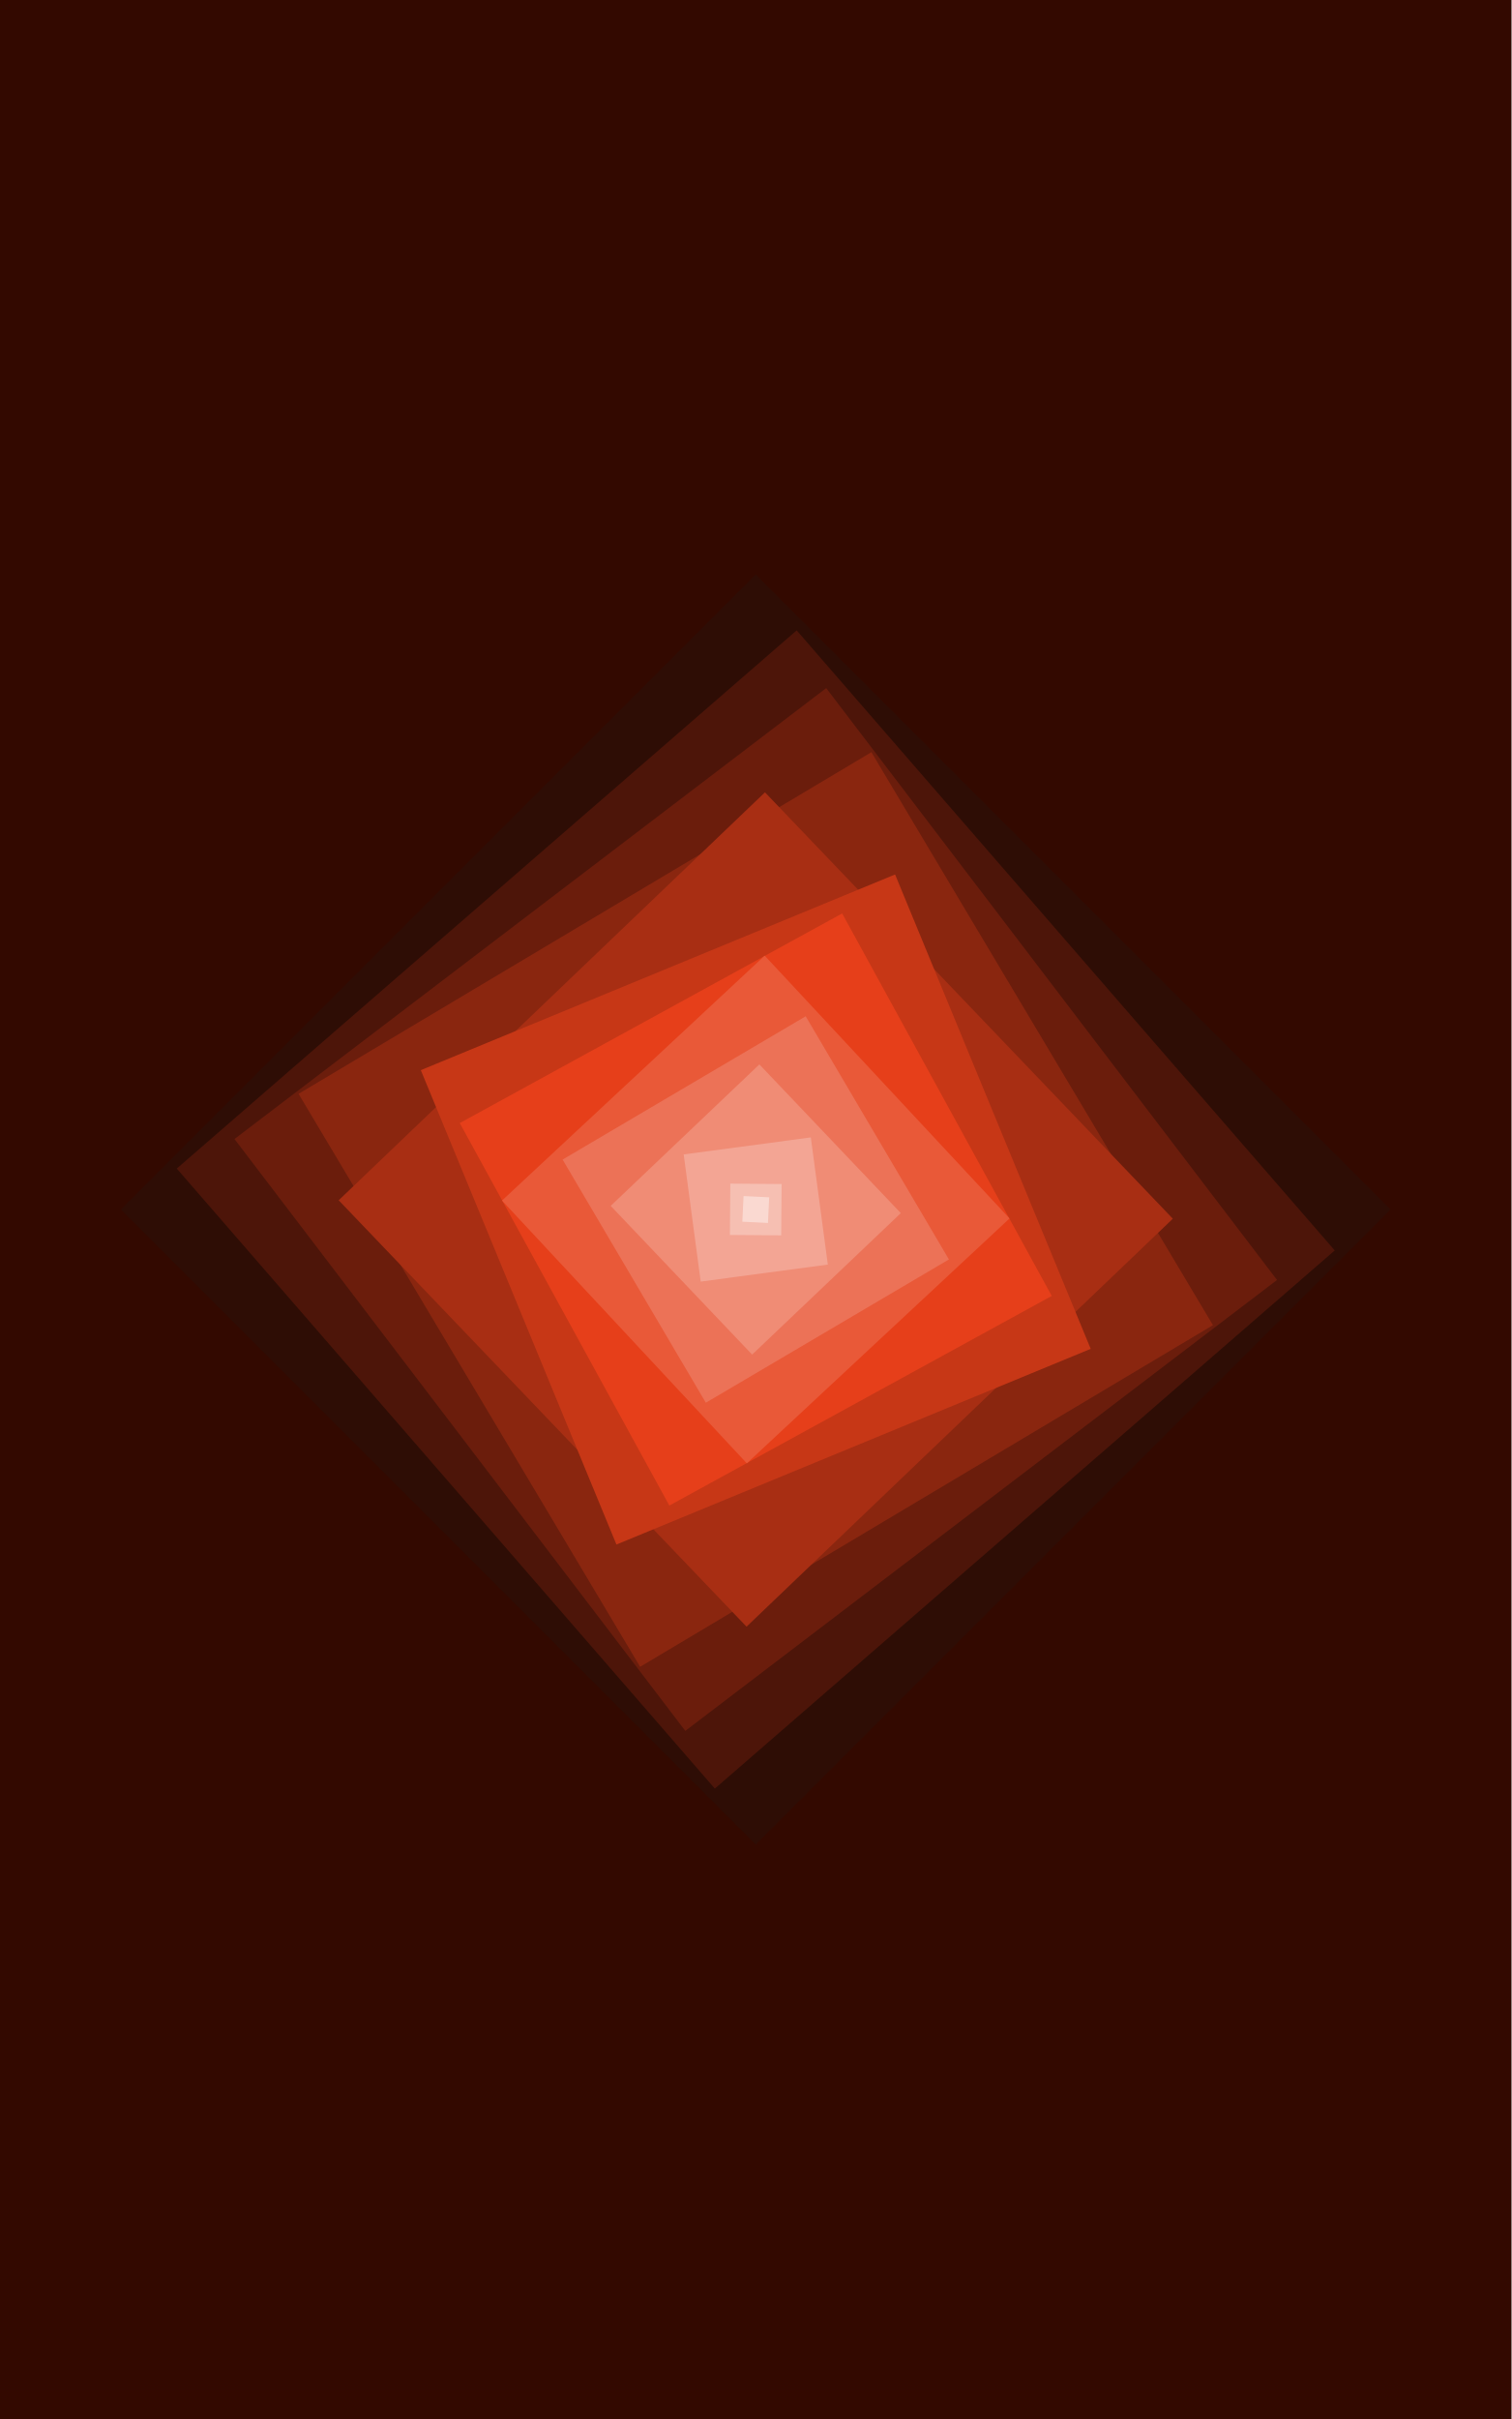
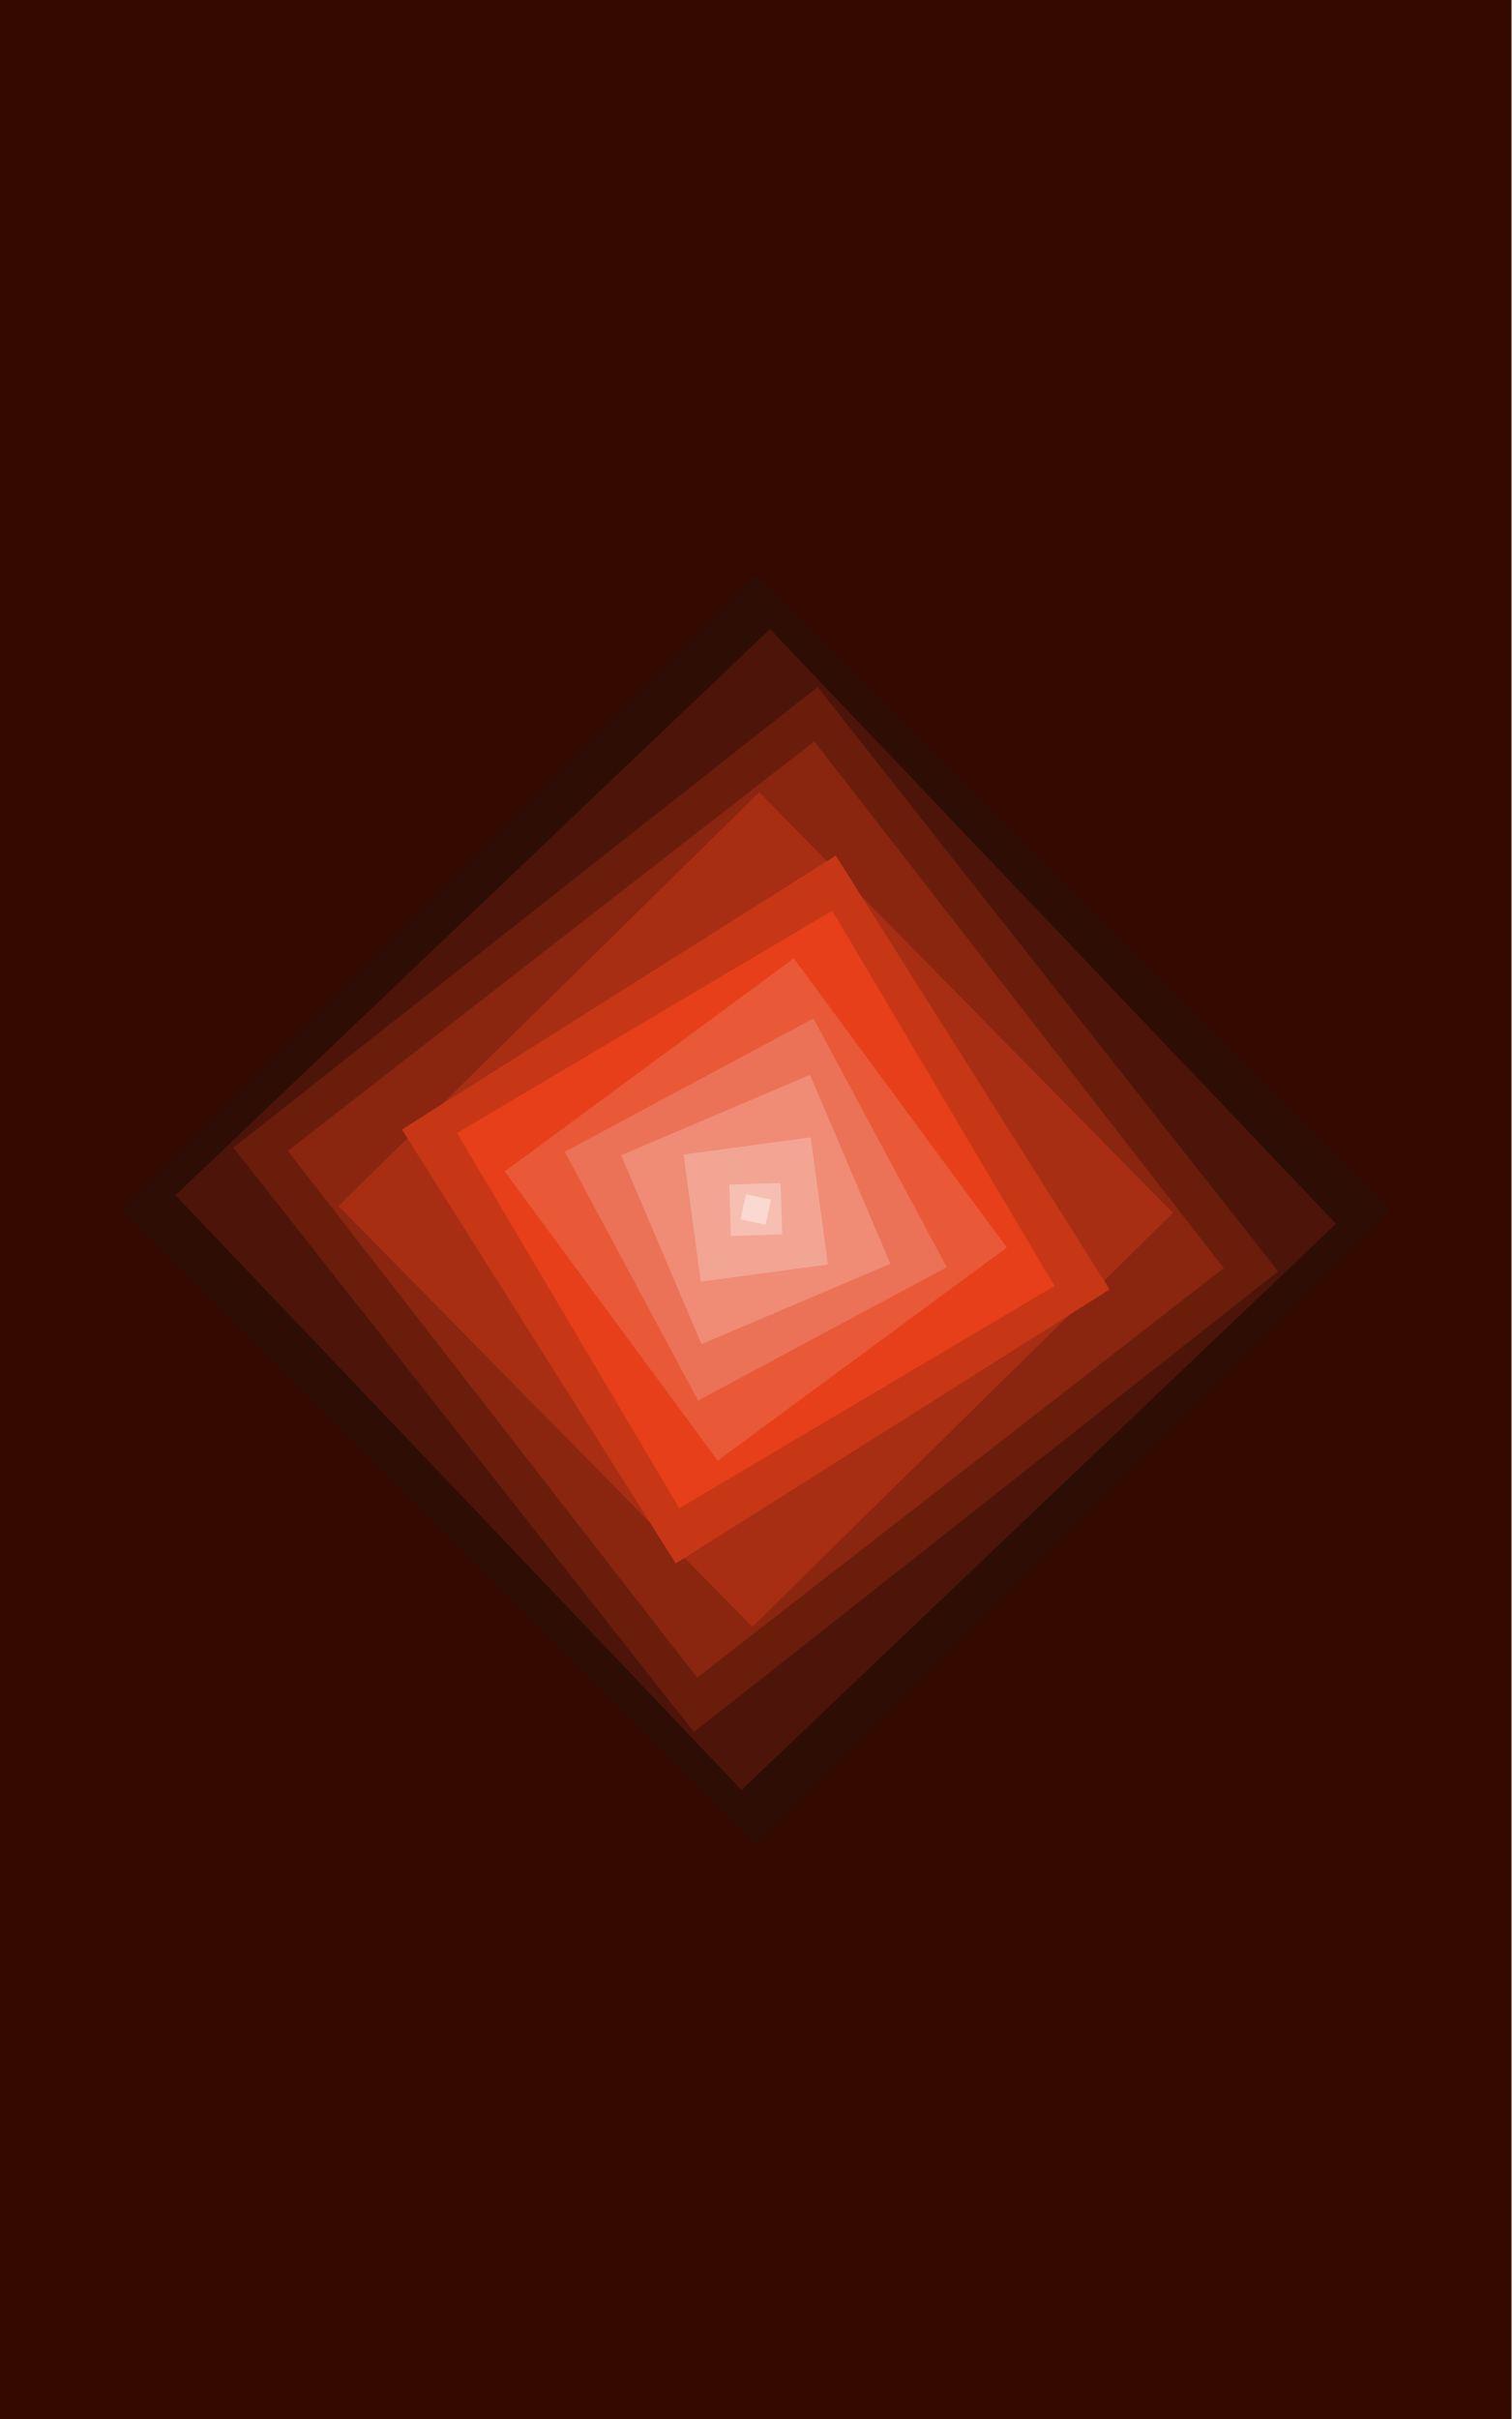
<svg xmlns="http://www.w3.org/2000/svg" viewBox="0 0 500 800" width="500" height="800" version="1.1">
  <rect width="500" height="800" fill="hsl(10,100%, 10%)" />
  <path d="M460,400L250,610L40,400L250,190z" fill="hsl(11,80%, 10%  )" />
-   <path d="M441.522,413.535L236.465,591.522L58.478,386.465L263.535,208.478z" fill="hsl(11,80%, 16.667%  )" />
-   <path d="M422.432,423.304L226.696,572.432L77.568,376.696L273.304,227.568z" fill="hsl(11,80%, 23.333%  )" />
-   <path d="M401.238,438.251L211.749,551.238L98.762,361.749L288.251,248.762z" fill="hsl(11,80%, 30%  )" />
-   <path d="M387.966,403.049L246.951,537.966L112.034,396.951L253.049,262.034z" fill="hsl(11,80%, 36.667%  )" />
-   <path d="M360.797,446.088L203.912,510.797L139.203,353.912L296.088,289.203z" fill="hsl(11,80%, 43.333%  )" />
-   <path d="M347.913,428.582L221.418,497.913L152.087,371.418L278.582,302.087z" fill="hsl(11,80%, 50%  )" />
-   <path d="M333.948,402.959L247.041,483.948L166.052,397.041L252.959,316.052z" fill="hsl(11,80%, 56.667%  )" />
-   <path d="M313.9,416.514L233.486,463.9L186.1,383.486L266.514,336.1z" fill="hsl(11,80%, 63.333%  )" />
-   <path d="M297.985,401.198L248.802,447.985L202.015,398.802L251.198,352.015z" fill="hsl(11,80%, 70%  )" />
-   <path d="M273.841,418.21L231.79,423.841L226.159,381.79L268.21,376.159z" fill="hsl(11,80%, 76.667%  )" />
-   <path d="M258.416,408.554L241.446,408.416L241.584,391.446L258.554,391.584z" fill="hsl(11,80%, 83.333%  )" />
-   <path d="M245.963,395.562L254.438,395.963L254.037,404.438L245.562,404.037z" fill="hsl(11,80%, 90%  )" />
+   <path d="M441.942,404.707L245.293,591.942L58.058,395.293L254.707,208.058z" fill="hsl(11,80%, 16.667%  )" />
+   <path d="M422.794,420.45L229.55,572.794L77.206,379.55L270.45,227.206z" fill="hsl(11,80%, 23.333%  )" />
+   <path d="M404.792,419.375L230.625,554.792L95.208,380.625L269.375,245.208z" fill="hsl(11,80%, 30%  )" />
+   <path d="M387.995,401.14L248.86,537.995L112.005,398.86L251.14,262.005z" fill="hsl(11,80%, 36.667%  )" />
+   <path d="M367.048,426.455L223.545,517.048L132.952,373.545L276.455,282.952z" fill="hsl(11,80%, 43.333%  )" />
+   <path d="M348.813,425.298L224.702,498.813L151.187,374.702L275.298,301.187z" fill="hsl(11,80%, 50%  )" />
+   <path d="M333.052,412.586L237.414,483.052L166.948,387.414L262.586,316.948z" fill="hsl(11,80%, 56.667%  )" />
+   <path d="M313.181,419.083L230.917,463.181L186.819,380.917L269.083,336.819z" fill="hsl(11,80%, 63.333%  )" />
+   <path d="M294.521,417.942L232.058,444.521L205.479,382.058L267.942,355.479z" fill="hsl(11,80%, 70%  )" />
+   <path d="M273.864,418.18L231.82,423.864L226.136,381.82L268.18,376.136z" fill="hsl(11,80%, 76.667%  )" />
+   <path d="M258.752,408.209L241.791,408.752L241.248,391.791L258.209,391.248z" fill="hsl(11,80%, 83.333%  )" />
+   <path d="M246.744,394.96L255.04,396.744L253.256,405.04L244.96,403.256z" fill="hsl(11,80%, 90%  )" />
</svg>
